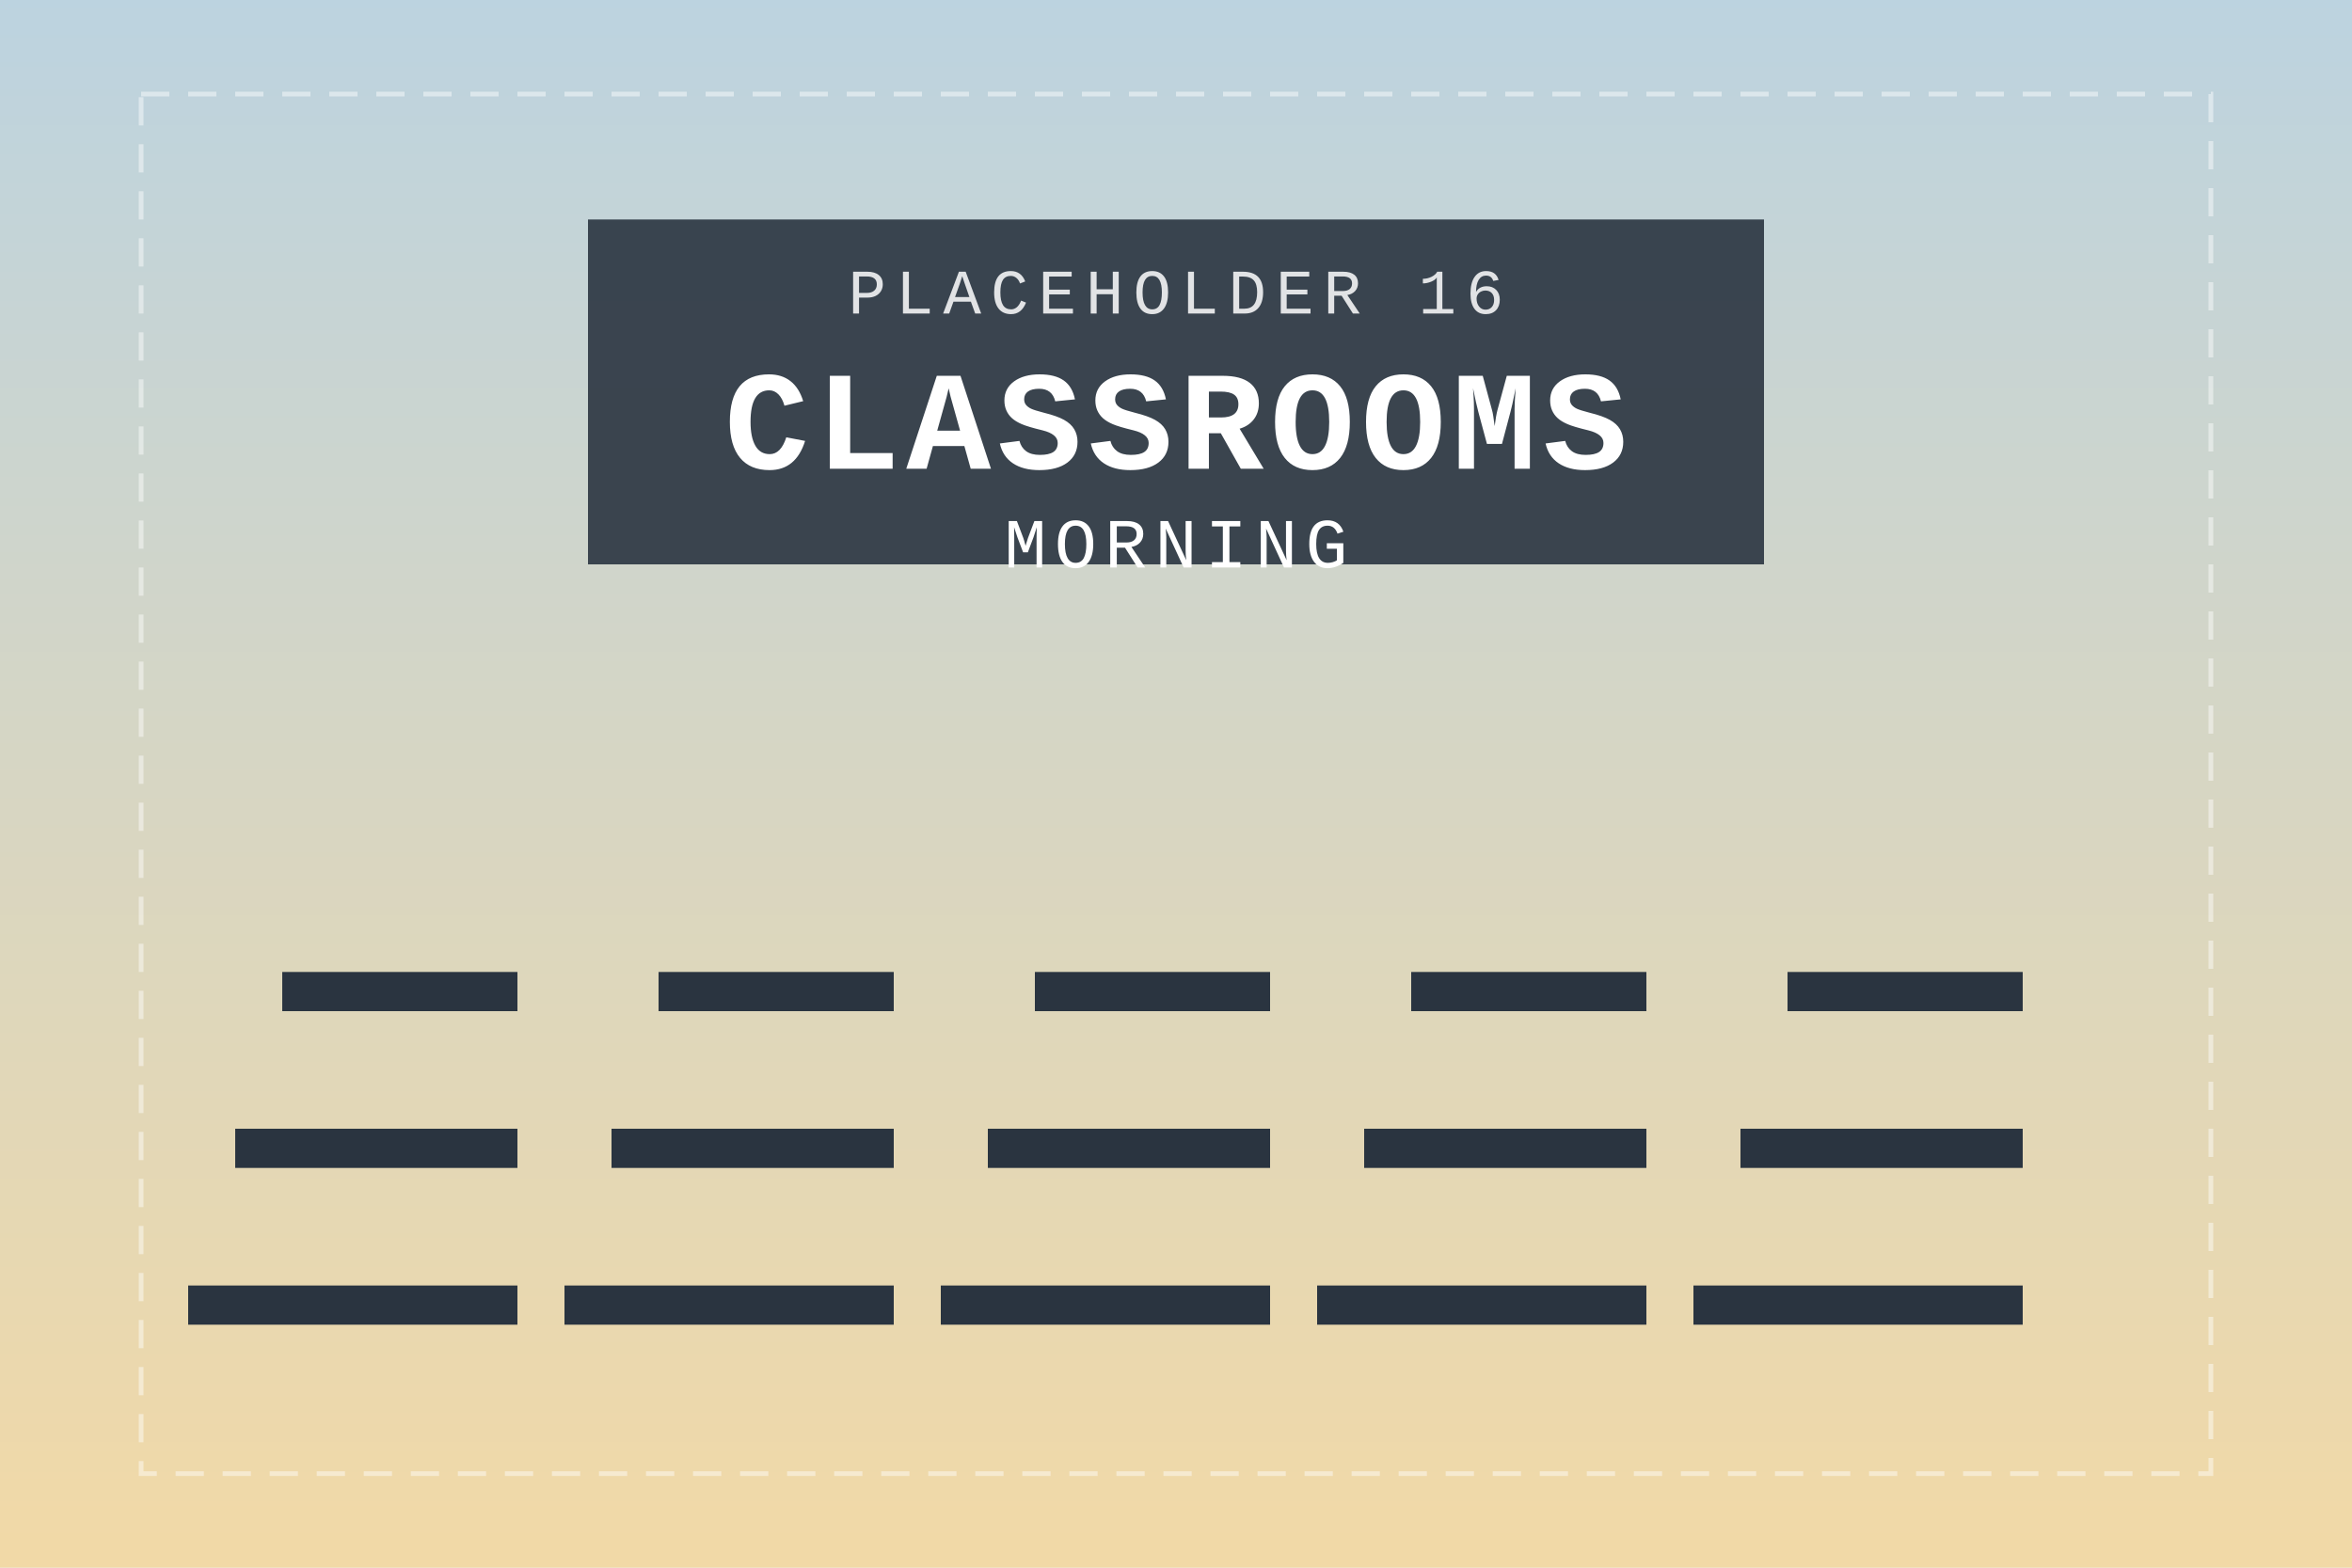
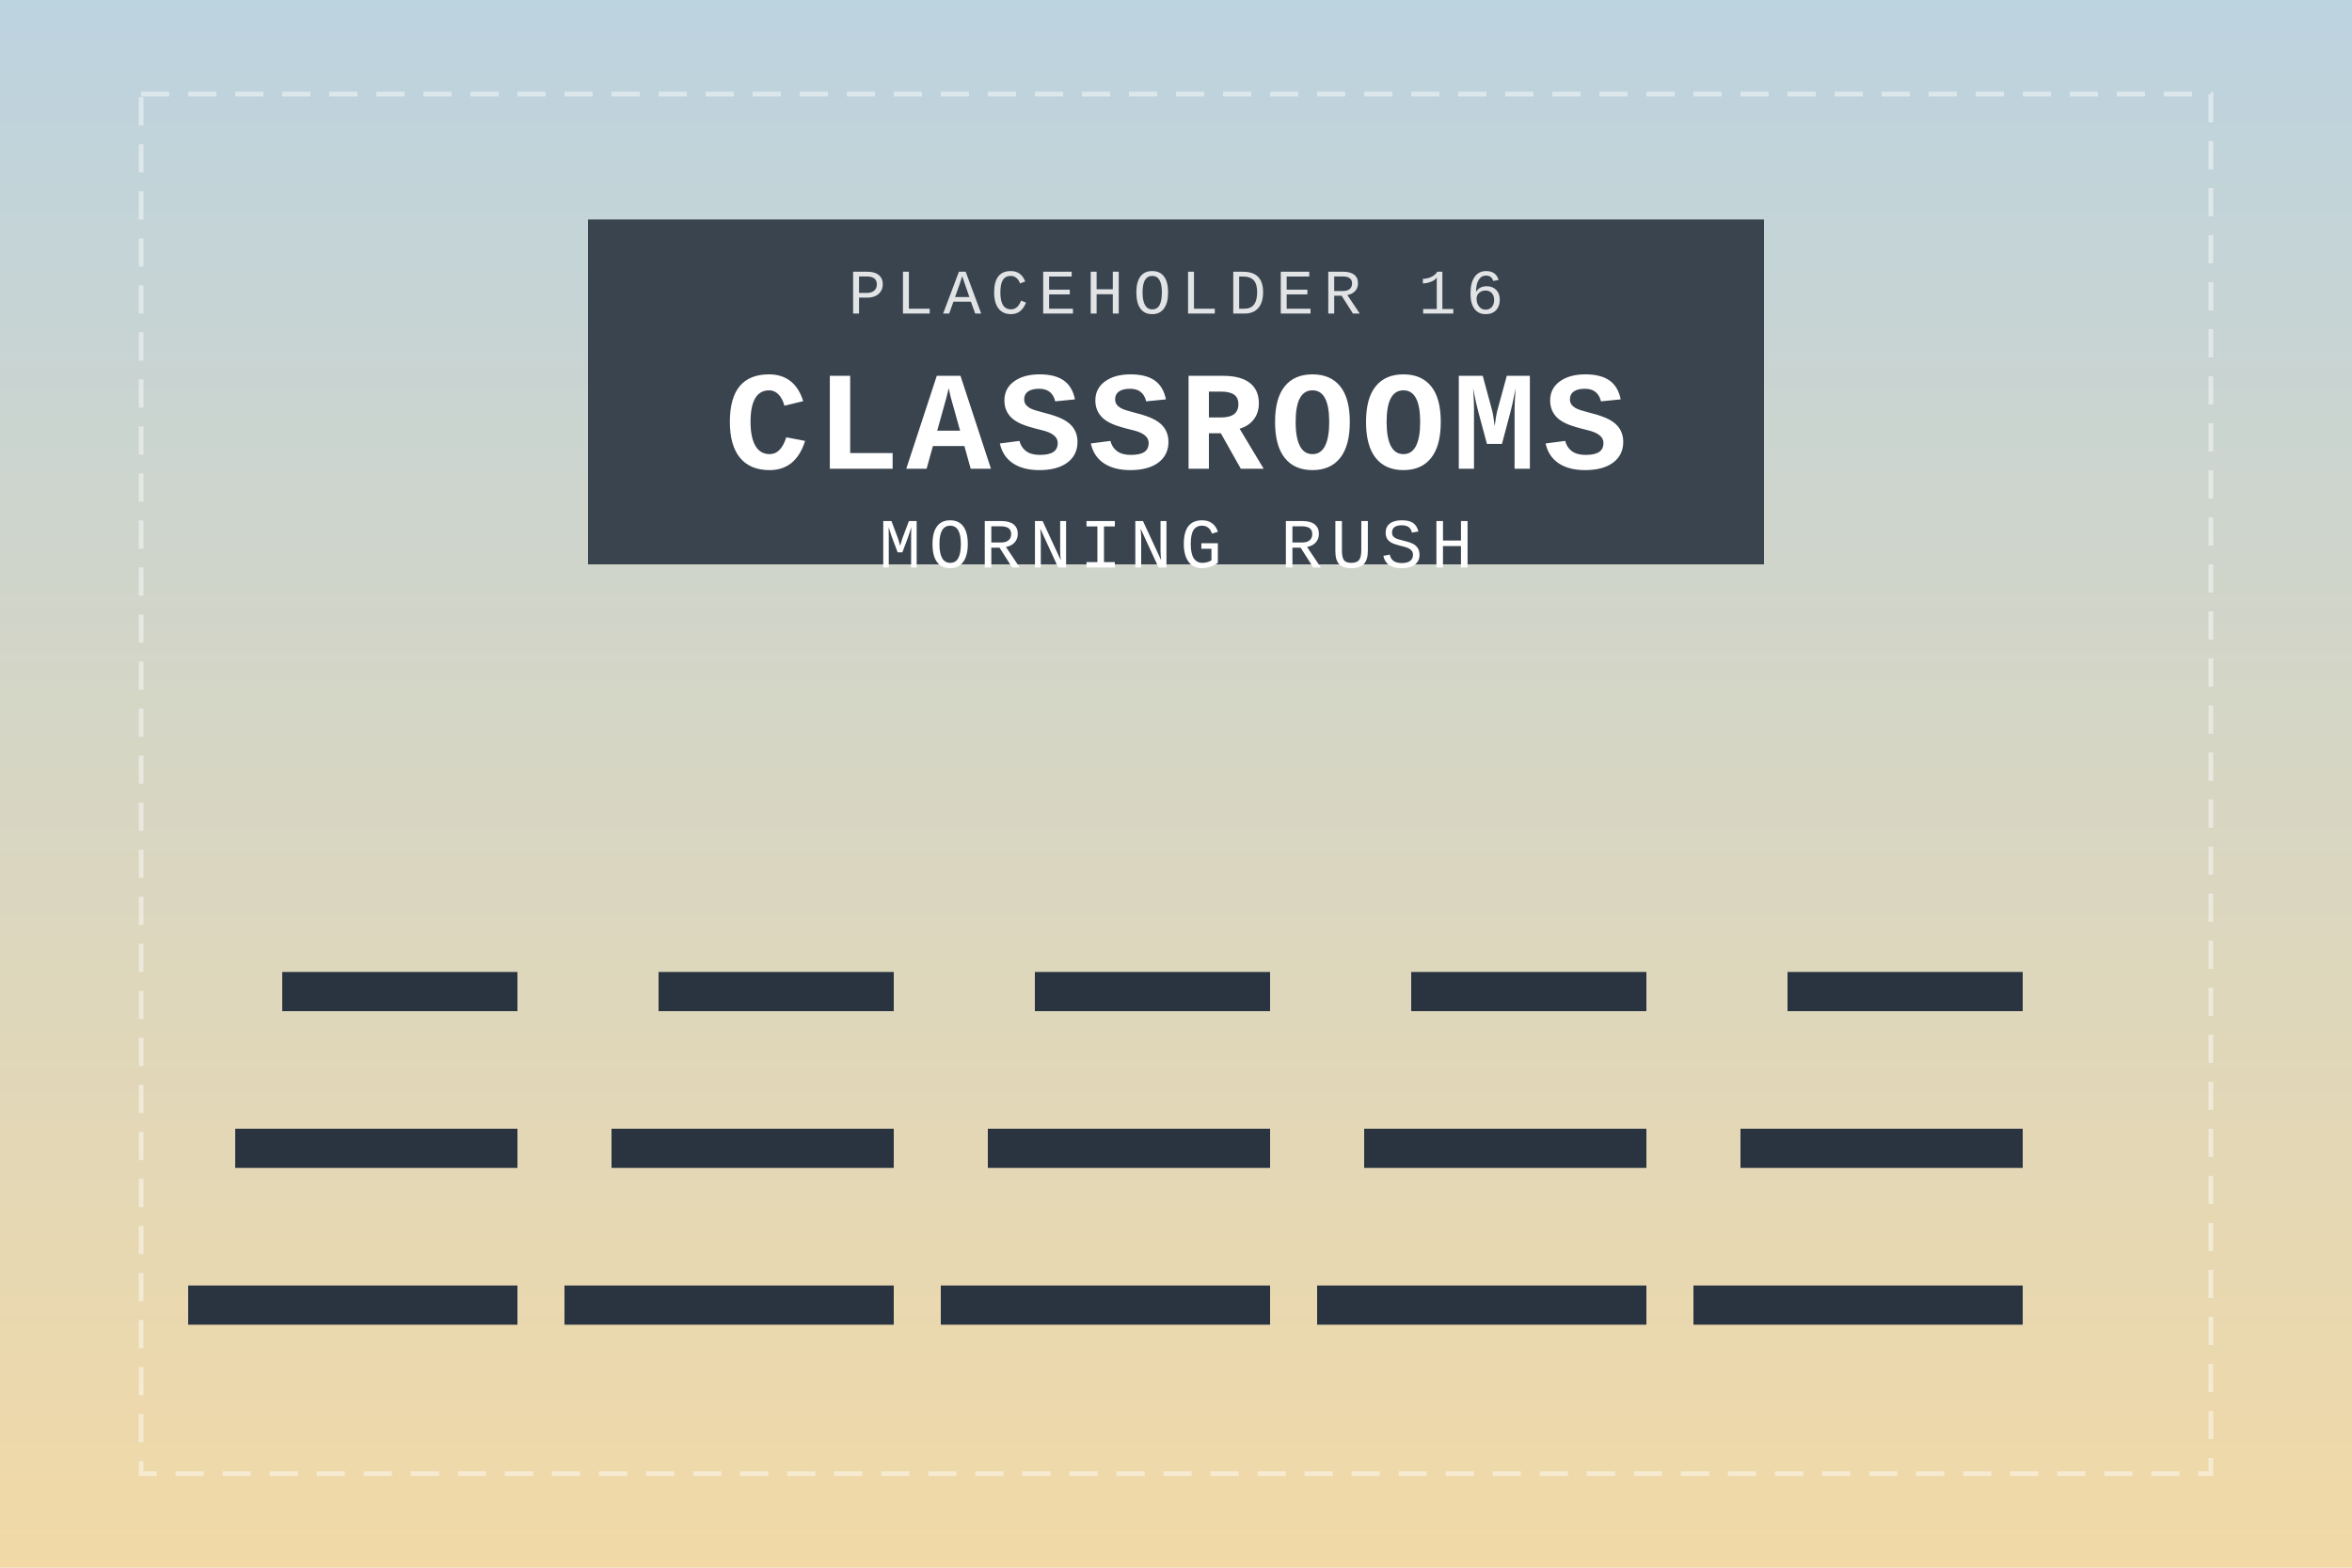
<svg xmlns="http://www.w3.org/2000/svg" width="1500" height="1000" viewBox="0 0 1500 1000">
  <defs>
    <linearGradient id="sky" x1="0" y1="0" x2="0" y2="1">
      <stop offset="0" stop-color="#bcd3e0" />
      <stop offset="1" stop-color="#f2d9a6" />
    </linearGradient>
  </defs>
  <rect width="1500" height="1000" fill="url(#sky)" />
  <rect x="375.0" y="140.0" width="750.0" height="220.0" fill="#2a3440" opacity=".9" />
  <rect x="180.0" y="620.0" width="150.0" height="25.0" fill="#2a3440" />
  <rect x="420.0" y="620.0" width="150.0" height="25.0" fill="#2a3440" />
  <rect x="660.0" y="620.0" width="150.0" height="25.0" fill="#2a3440" />
  <rect x="900.0" y="620.0" width="150.0" height="25.0" fill="#2a3440" />
  <rect x="1140.0" y="620.0" width="150.0" height="25.0" fill="#2a3440" />
  <rect x="150.0" y="720.0" width="180.0" height="25.0" fill="#2a3440" />
  <rect x="390.0" y="720.0" width="180.0" height="25.0" fill="#2a3440" />
  <rect x="630.0" y="720.0" width="180.0" height="25.0" fill="#2a3440" />
  <rect x="870.0" y="720.0" width="180.0" height="25.0" fill="#2a3440" />
  <rect x="1110.0" y="720.0" width="180.0" height="25.0" fill="#2a3440" />
  <rect x="120.0" y="820.0" width="210.0" height="25.0" fill="#2a3440" />
  <rect x="360.0" y="820.0" width="210.0" height="25.0" fill="#2a3440" />
  <rect x="600.0" y="820.0" width="210.0" height="25.0" fill="#2a3440" />
  <rect x="840.0" y="820.0" width="210.0" height="25.0" fill="#2a3440" />
  <rect x="1080.0" y="820.0" width="210.0" height="25.0" fill="#2a3440" />
  <rect x="90.0" y="60.0" width="1320.0" height="880.0" fill="none" stroke="#fff" stroke-opacity=".45" stroke-width="3" stroke-dasharray="18 12" />
  <g font-family="Courier New, monospace" fill="#fff" text-anchor="middle">
    <text x="750.0" y="200.0" font-size="40.5" letter-spacing="6" opacity=".85">PLACEHOLDER 16</text>
    <text x="750.0" y="299.0" font-size="90.0" font-weight="700" letter-spacing="4">CLASSROOMS</text>
-     <text x="750.0" y="362.0" font-size="45.0" letter-spacing="5">MORNING</text>
+     <text x="750.0" y="362.0" font-size="45.0" letter-spacing="5">MORNING RUSH</text>
  </g>
</svg>
